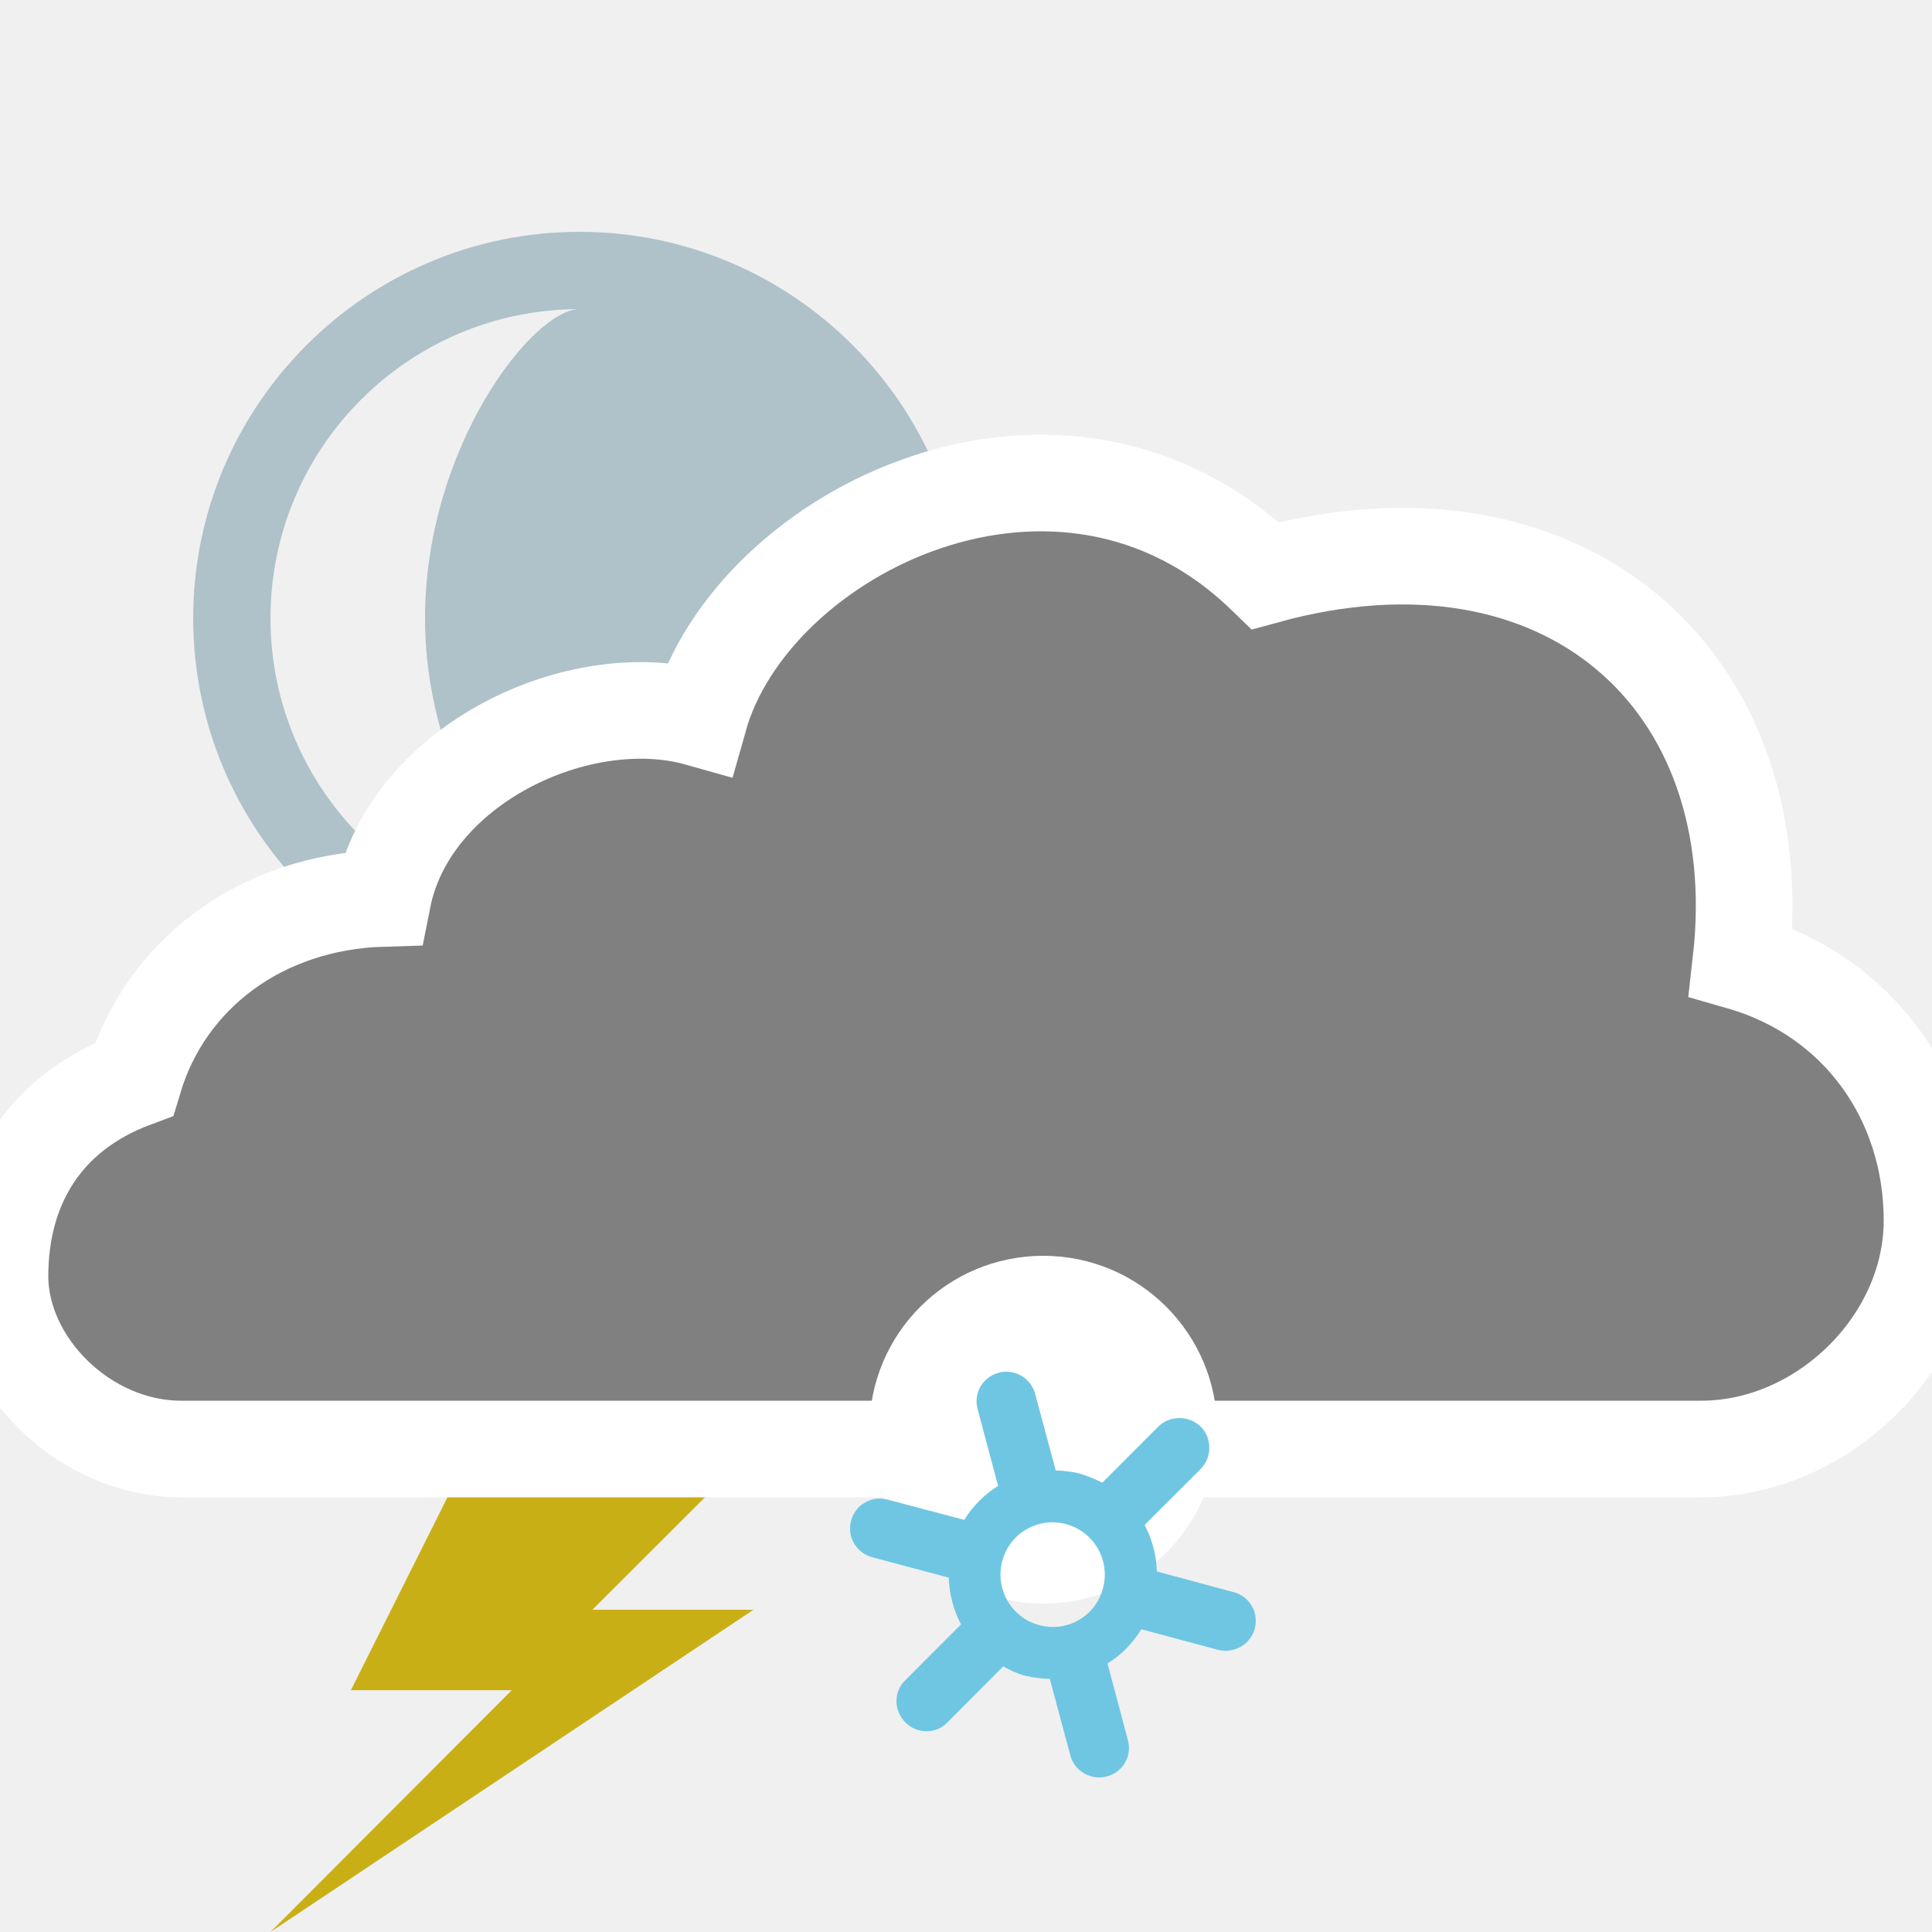
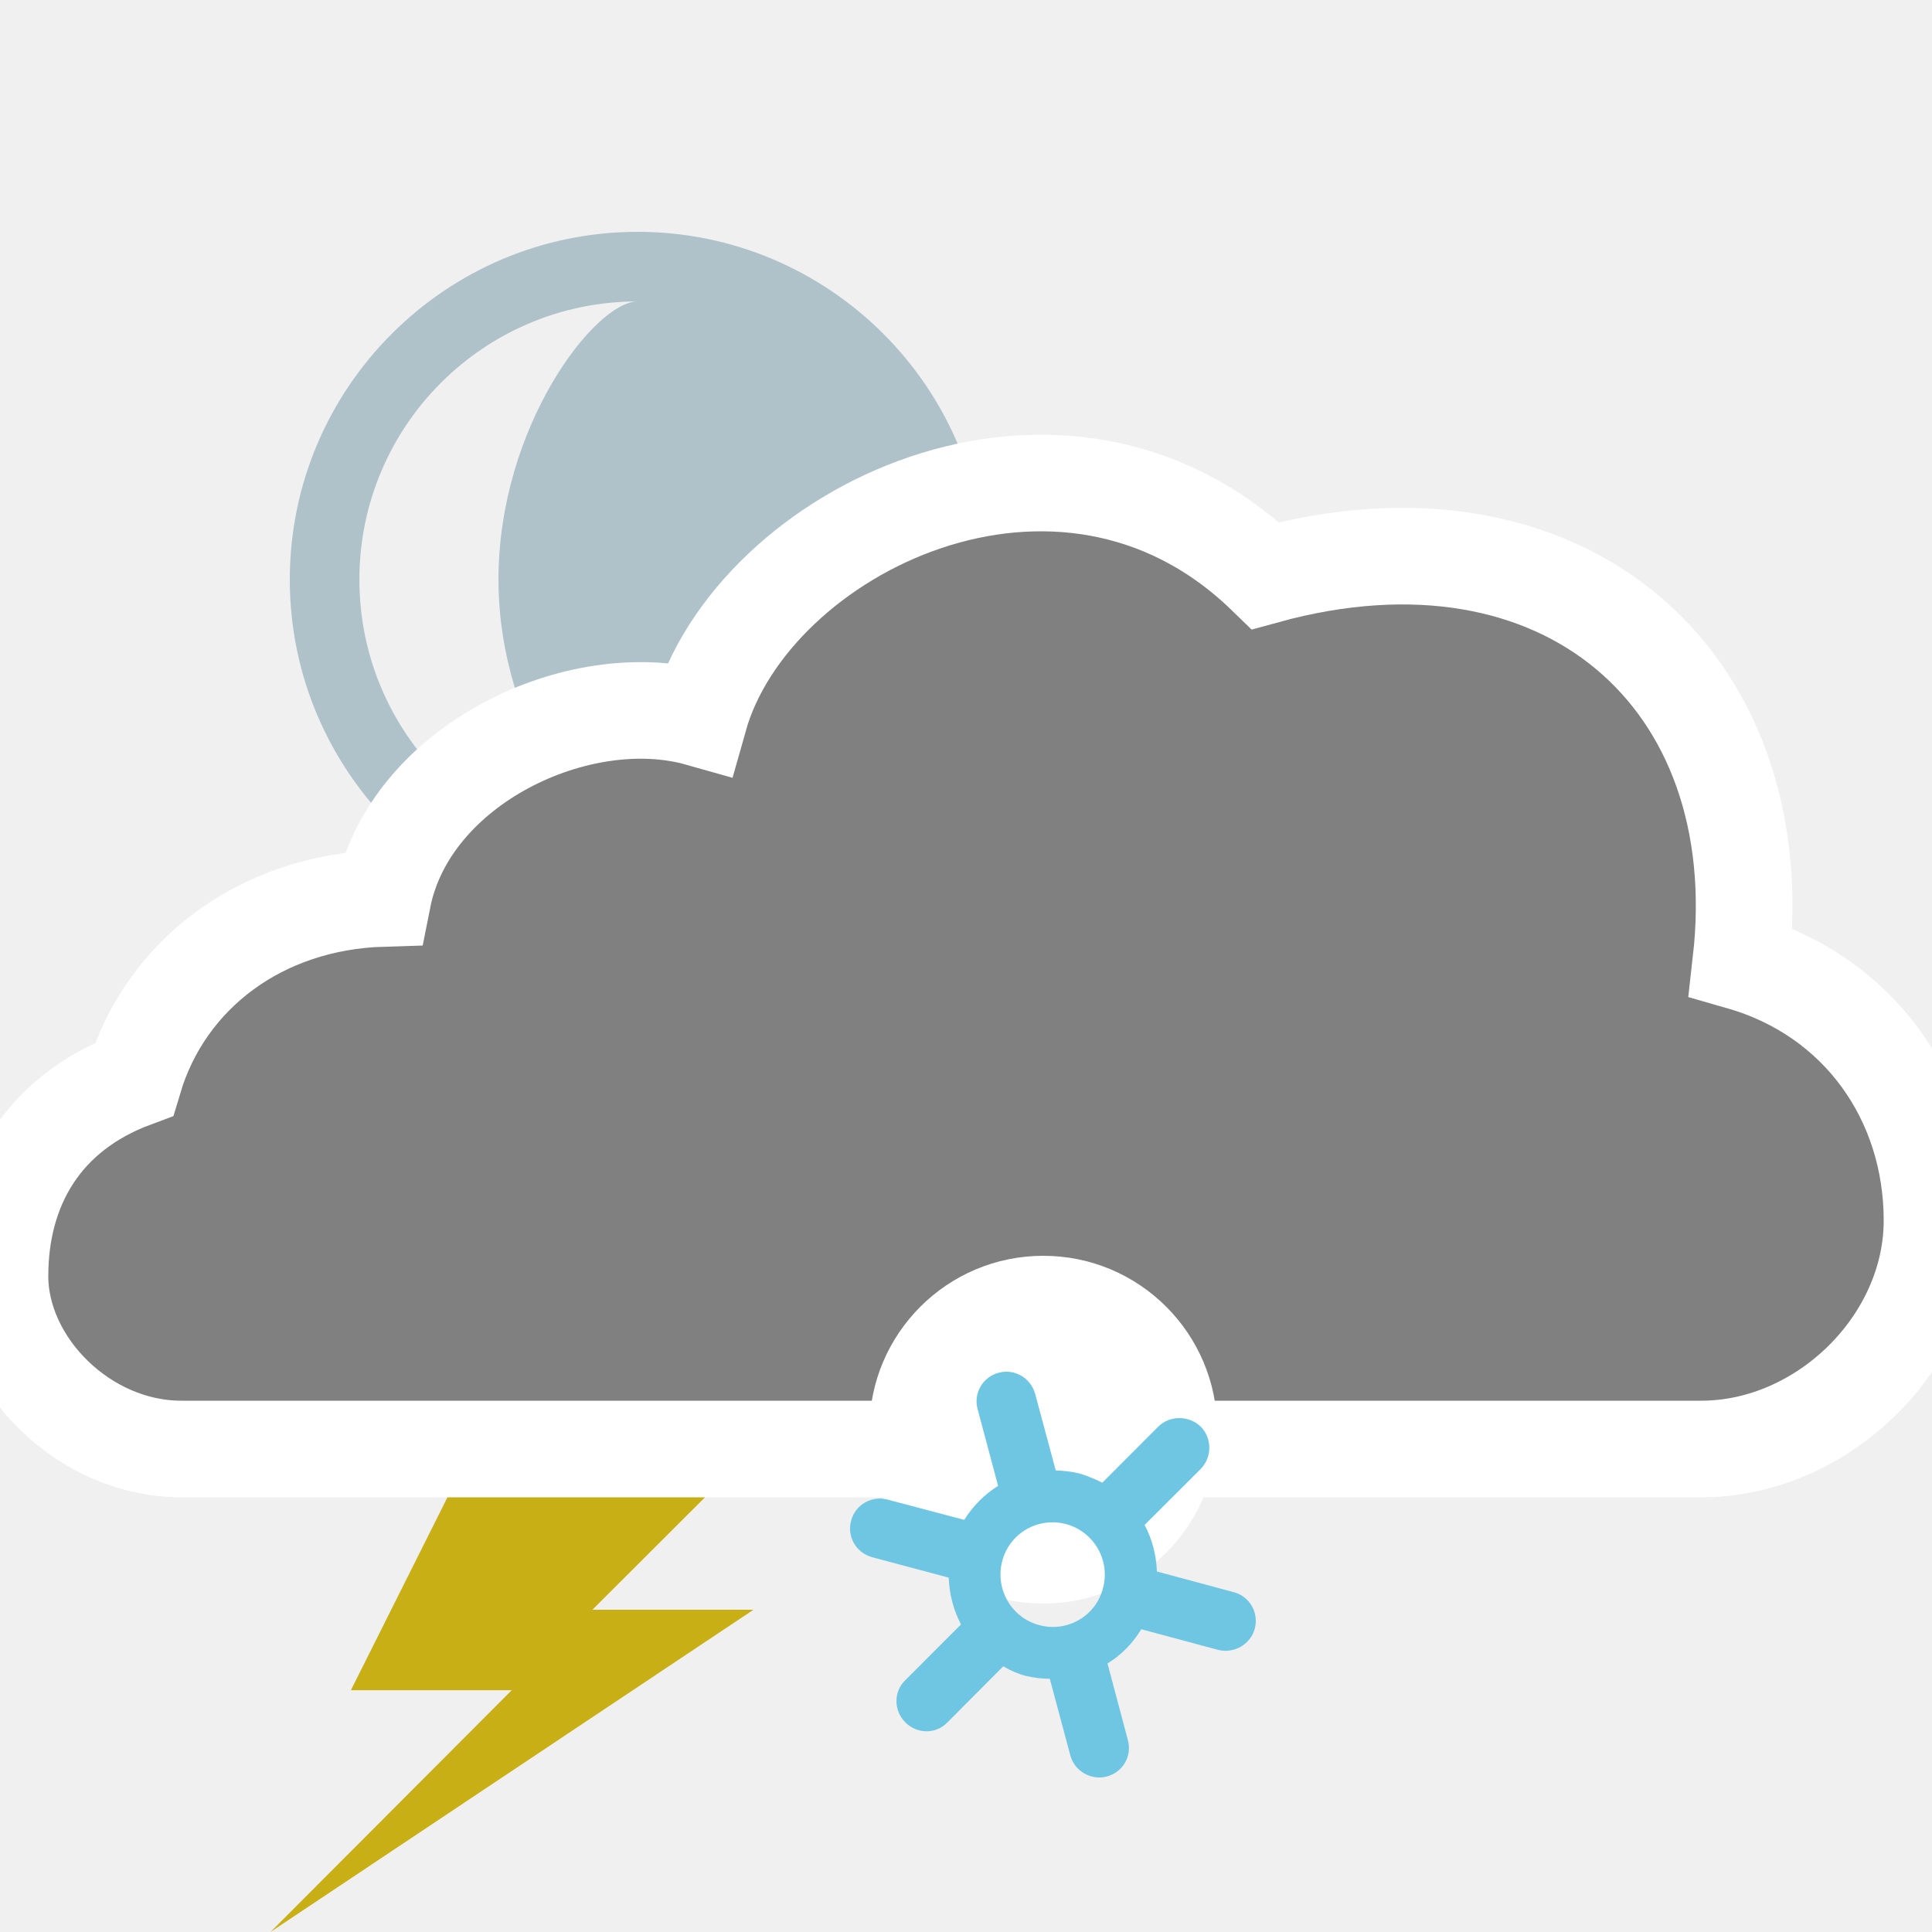
<svg xmlns="http://www.w3.org/2000/svg" version="1.1" x="0px" y="0px" width="100px" height="100px" viewBox="0 0 100 100" enable-background="new 0 0 100 100" xml:space="preserve">
  <g id="snow_shower_thunder">
-     <path id="night-4_8_" fill="#AFC1C9" d="M30,12c-11.027,0-20,8.973-20,20s8.973,20,20,20s20-8.973,20-20S41.027,12,30,12z M14,32   c0-8.836,7.164-16,16-16c-2.438,0-8,7.176-8,16s5.809,16,8,16C21.164,48,14,40.836,14,32z" />
+     <path id="night-4_8_" fill="#AFC1C9" d="M33,12c-9.926,0-18,8.074-18,18s8.074,18,18,18s18-8.074,18-18S42.926,12,33,12z    M18.602,30c0-7.953,6.445-14.398,14.398-14.398c-2.195,0-7.199,6.457-7.199,14.398S31.027,44.398,33,44.398   C25.047,44.398,18.602,37.953,18.602,30z" />
    <path fill="#C9AF16" d="M24.412,75l-6.25,12.484h8.326L14,100l25-16.68h-8.338L38.994,75H24.412z" />
    <path id="cloud_92_" fill="#808080" stroke="#FFFFFF" stroke-width="5" stroke-miterlimit="10" d="M9.377,75   C4.357,75,0,70.609,0,66.051c0-4.613,2.23-8.439,6.938-10.191c1.625-5.422,6.562-9.172,12.875-9.359   C21.188,39.562,30,35.422,36.188,37.172c2.727-9.688,18.748-17.625,29.312-7.375c15.438-4.25,26.271,5.37,24.607,19.992   C96.209,51.542,100,56.901,100,63.172C100,69.466,94.355,75,88.053,75H9.377z" />
    <g>
      <circle fill="#FFFFFF" cx="54" cy="74" r="9" />
      <path fill="#6FC6E3" d="M59.949,73.844l-2.893,2.899c-0.379-0.183-0.76-0.351-1.184-0.477c-0.41-0.1-0.816-0.142-1.227-0.157    l-1.068-3.97c-0.225-0.817-1.068-1.311-1.887-1.085c-0.816,0.21-1.322,1.053-1.086,1.893l1.057,3.96    c-0.709,0.445-1.307,1.048-1.752,1.761l-3.963-1.048c-0.822-0.226-1.678,0.268-1.887,1.074c-0.242,0.848,0.26,1.684,1.09,1.909    l3.957,1.055c0.029,0.845,0.246,1.683,0.635,2.423l-2.893,2.896c-0.605,0.591-0.594,1.567,0.014,2.176    c0.604,0.603,1.576,0.62,2.174,0l2.893-2.905c0.367,0.216,0.756,0.39,1.17,0.498c0.43,0.096,0.83,0.147,1.238,0.147l1.064,3.97    c0.219,0.818,1.078,1.305,1.895,1.086c0.832-0.226,1.309-1.057,1.082-1.888L57.324,86.1c0.719-0.44,1.316-1.053,1.748-1.771    l3.982,1.069c0.816,0.205,1.676-0.283,1.893-1.1c0.219-0.83-0.266-1.675-1.096-1.89l-3.971-1.069    c-0.029-0.845-0.24-1.663-0.635-2.409l2.895-2.888c0.604-0.608,0.604-1.595,0.012-2.198    C61.535,73.252,60.543,73.252,59.949,73.844z M57.086,82.215c-0.367,1.436-1.859,2.296-3.297,1.899    c-1.443-0.38-2.293-1.873-1.914-3.312c0.381-1.452,1.859-2.297,3.307-1.915C56.621,79.282,57.486,80.761,57.086,82.215z" />
    </g>
  </g>
  <g id="sleet_shower_thunder">
</g>
  <g id="rain_shower_thunder">
</g>
  <g id="clouds">
</g>
  <g id="snow_shower">
</g>
  <g id="sleet_shower">
</g>
  <g id="rain_shower">
</g>
  <g id="partly_cloudy">
</g>
  <g id="fair">
</g>
  <g id="clear">
</g>
</svg>
